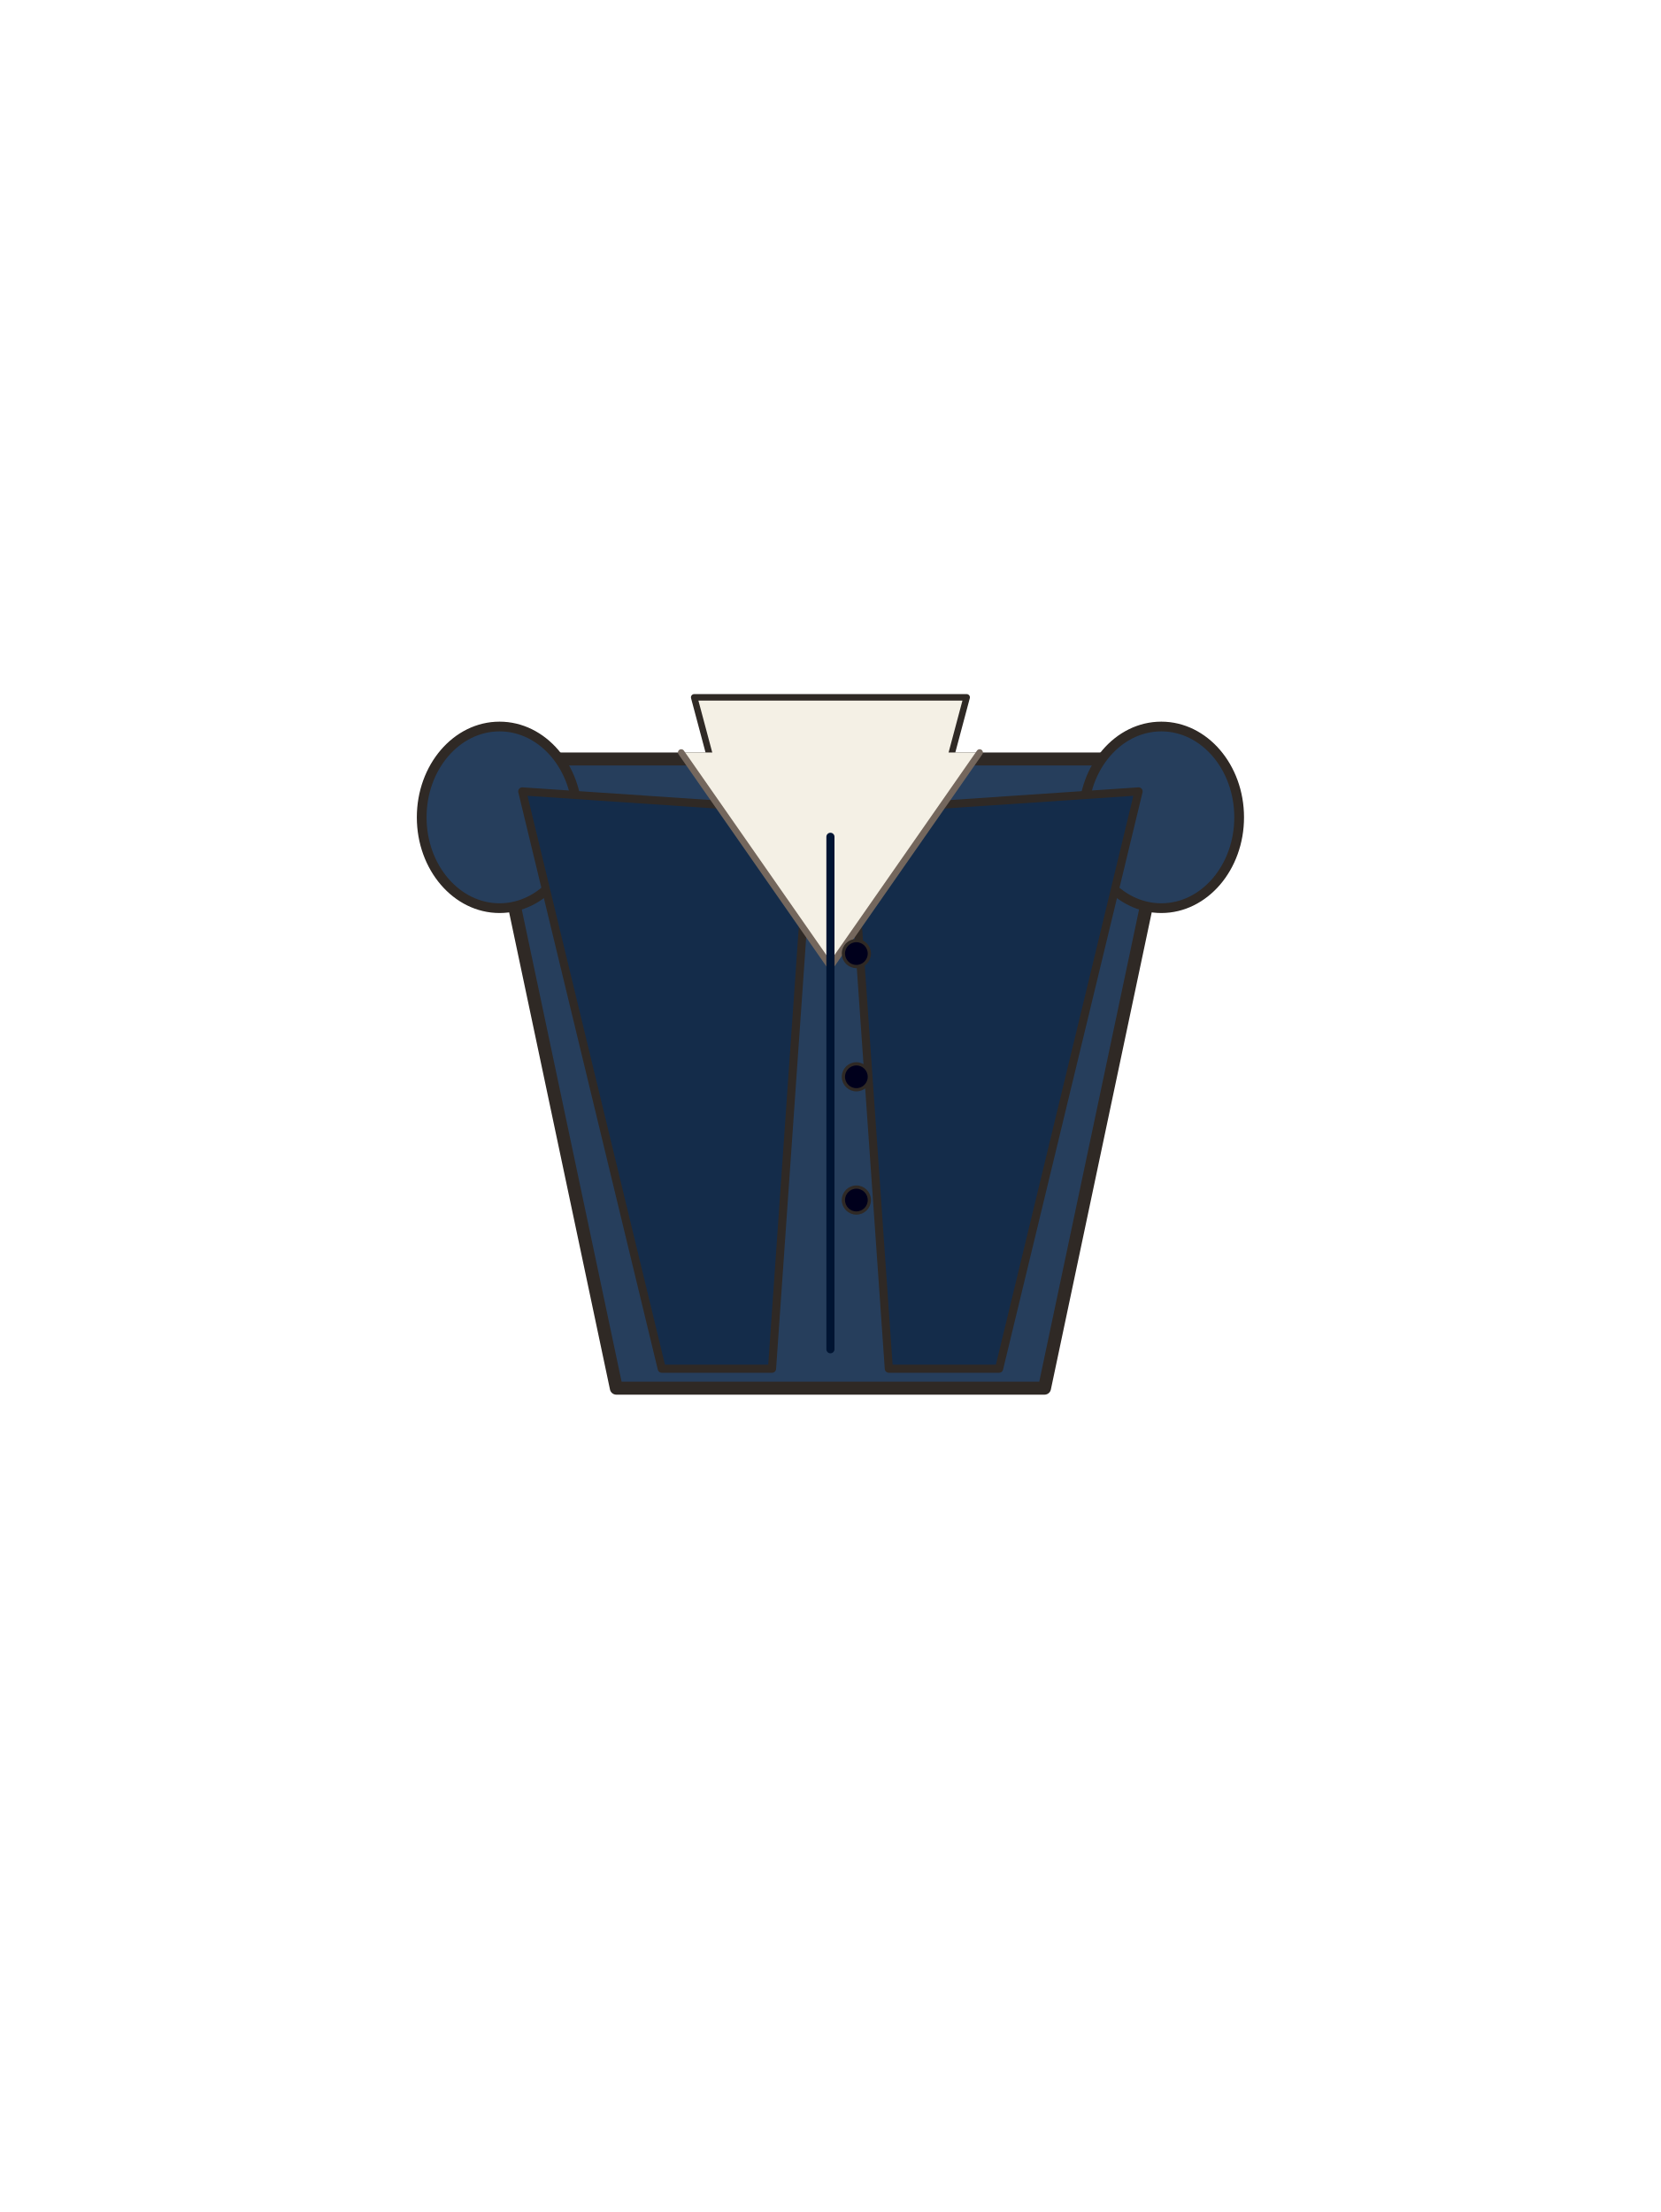
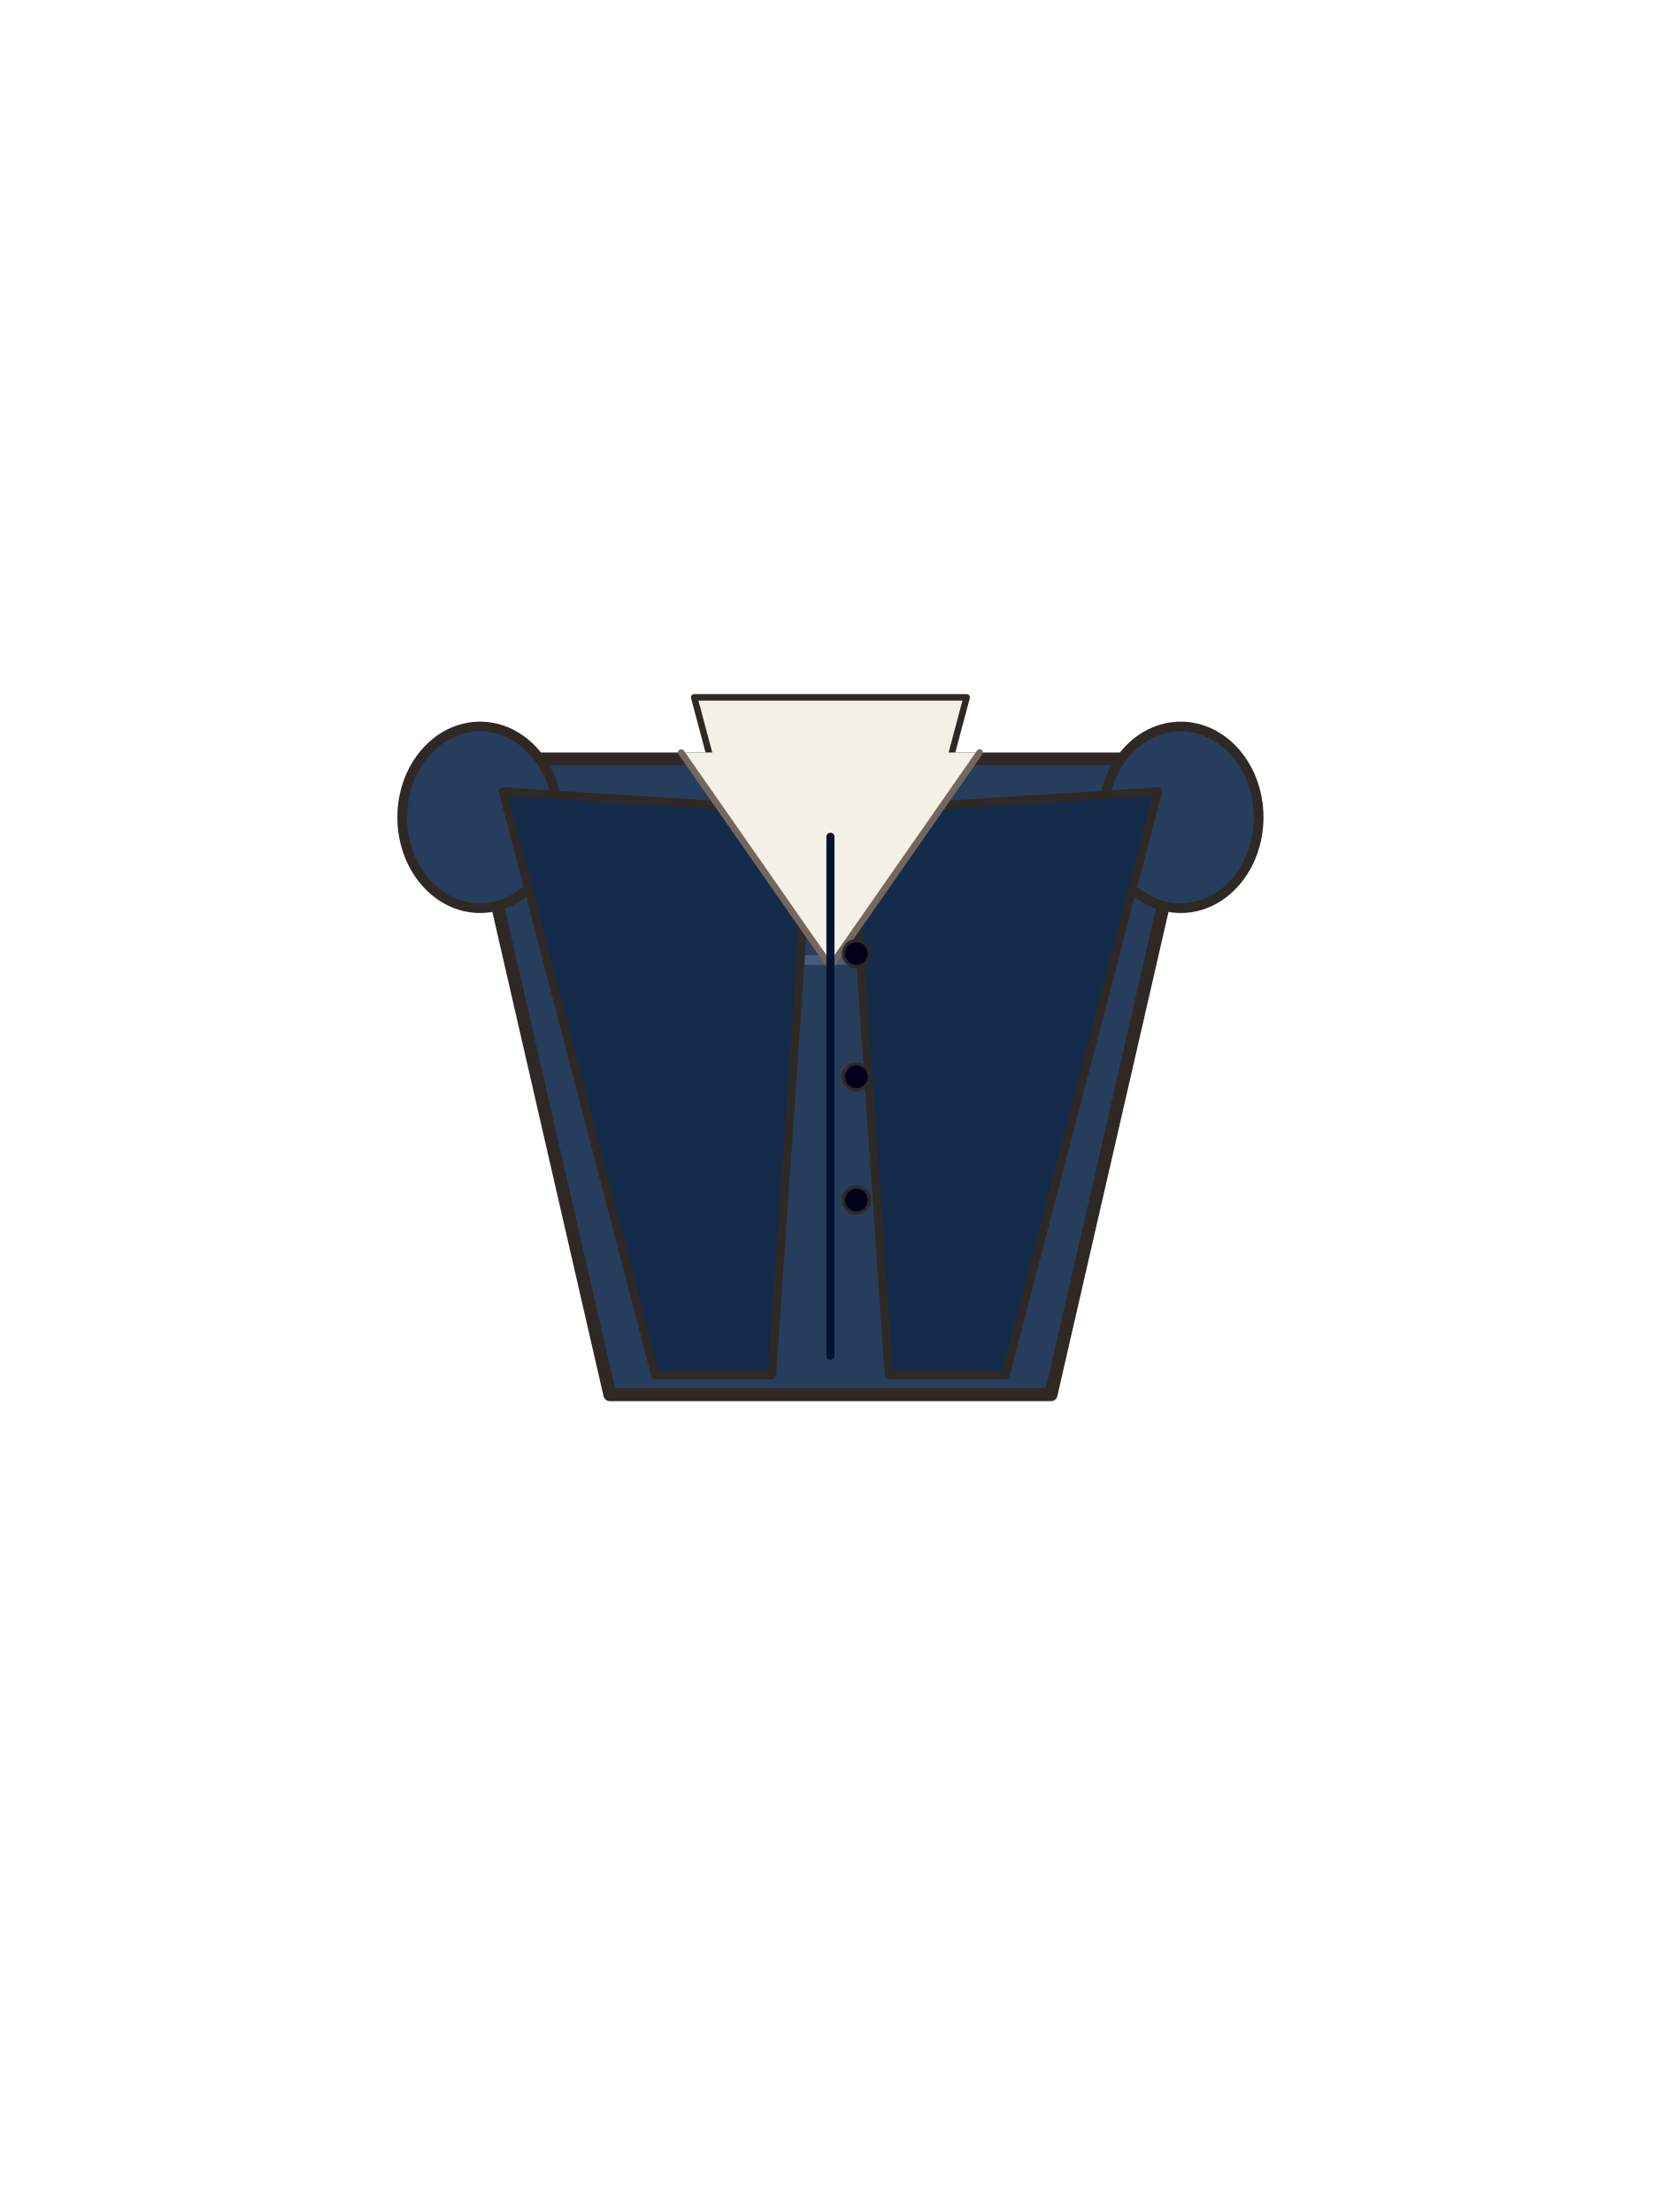
<svg xmlns="http://www.w3.org/2000/svg" baseProfile="full" height="682" version="1.1" viewBox="0 0 512 682" width="512">
  <defs />
-   <polygon fill="#263e5c" points="149.0,234 363.0,234 322.0,428 190.0,428" stroke="#2f2925" stroke-linecap="round" stroke-linejoin="round" stroke-width="4" />
-   <ellipse cx="154.0" cy="252" fill="#263e5c" rx="24" ry="28" stroke="#2f2925" stroke-width="3" />
-   <ellipse cx="358.0" cy="252" fill="#263e5c" rx="24" ry="28" stroke="#2f2925" stroke-width="3" />
+   <polygon fill="#263e5c" points="143.0,234 369.0,234 324.0,430 188.0,430" stroke="#2f2925" stroke-linecap="round" stroke-linejoin="round" stroke-width="4" />
+   <line stroke="#506886" stroke-linecap="round" stroke-width="4" x1="159.0" x2="353.0" y1="272" y2="272" />
+   <line stroke="#465e7c" stroke-linecap="round" stroke-width="3" x1="171.0" x2="341.0" y1="296" y2="296" />
+   <ellipse cx="148.0" cy="252" fill="#263e5c" rx="24" ry="28" stroke="#2f2925" stroke-width="3" />
+   <ellipse cx="364.0" cy="252" fill="#263e5c" rx="24" ry="28" stroke="#2f2925" stroke-width="3" />
  <polygon fill="#f4f0e5" points="214,215 298,215 286,260 226,260" stroke="#2f2925" stroke-linecap="round" stroke-linejoin="round" stroke-width="2" />
-   <polygon fill="#142c4a" points="250,250 161.0,244 204.0,422 238,422" stroke="#2f2925" stroke-linecap="round" stroke-linejoin="round" stroke-width="2.5" />
-   <polygon fill="#142c4a" points="262,250 351.0,244 308.0,422 274,422" stroke="#2f2925" stroke-linecap="round" stroke-linejoin="round" stroke-width="2.5" />
+   <polygon fill="#142c4a" points="250,250 155.0,244 202.0,424 238,424" stroke="#2f2925" stroke-linecap="round" stroke-linejoin="round" stroke-width="2.5" />
+   <polygon fill="#142c4a" points="262,250 357.0,244 310.0,424 274,424" stroke="#2f2925" stroke-linecap="round" stroke-linejoin="round" stroke-width="2.5" />
  <path d="M 210 232 L 256 298 L 302 232" fill="#f4f0e5" stroke="#74675d" stroke-linecap="round" stroke-linejoin="round" stroke-width="2" />
-   <line stroke="#001432" stroke-linecap="round" stroke-width="2.5" x1="256" x2="256" y1="258" y2="416" />
+   <line stroke="#001432" stroke-linecap="round" stroke-width="2.5" x1="256" x2="256" y1="258" y2="418" />
  <circle cx="264" cy="294" fill="#00001c" r="4" stroke="#2f2925" stroke-width="1" />
  <circle cx="264" cy="332" fill="#00001c" r="4" stroke="#2f2925" stroke-width="1" />
  <circle cx="264" cy="370" fill="#00001c" r="4" stroke="#2f2925" stroke-width="1" />
</svg>
